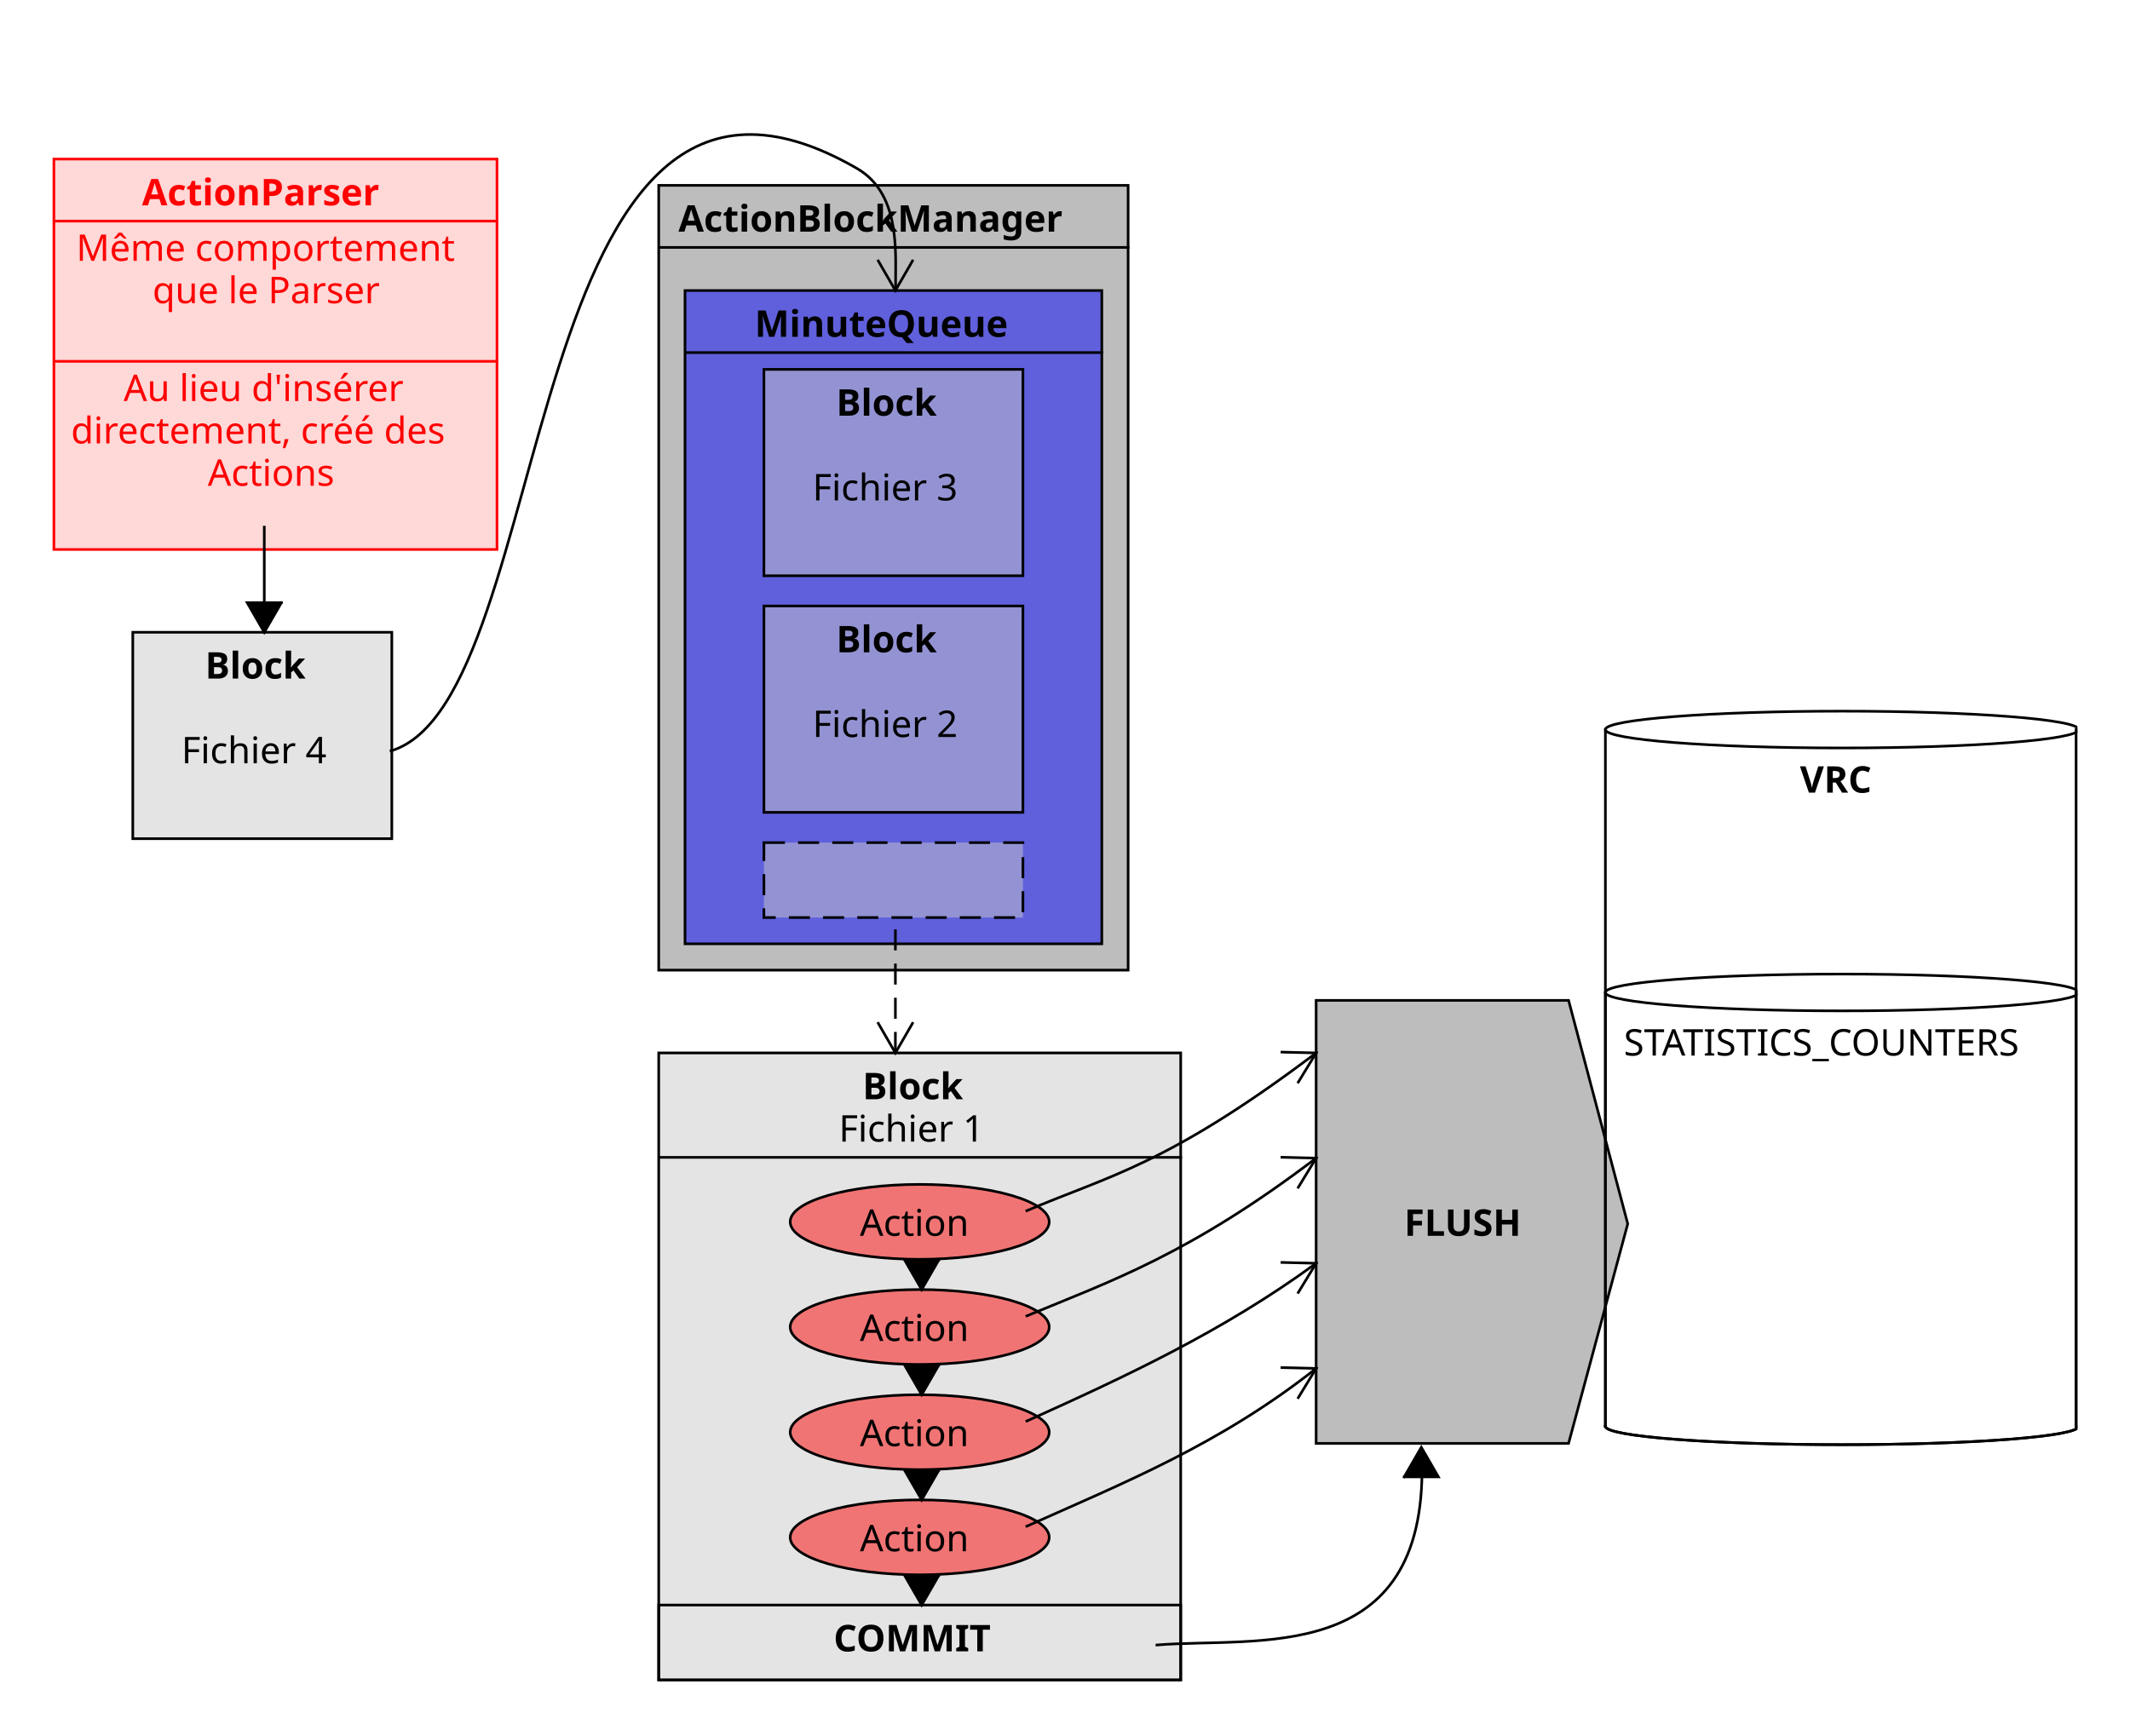
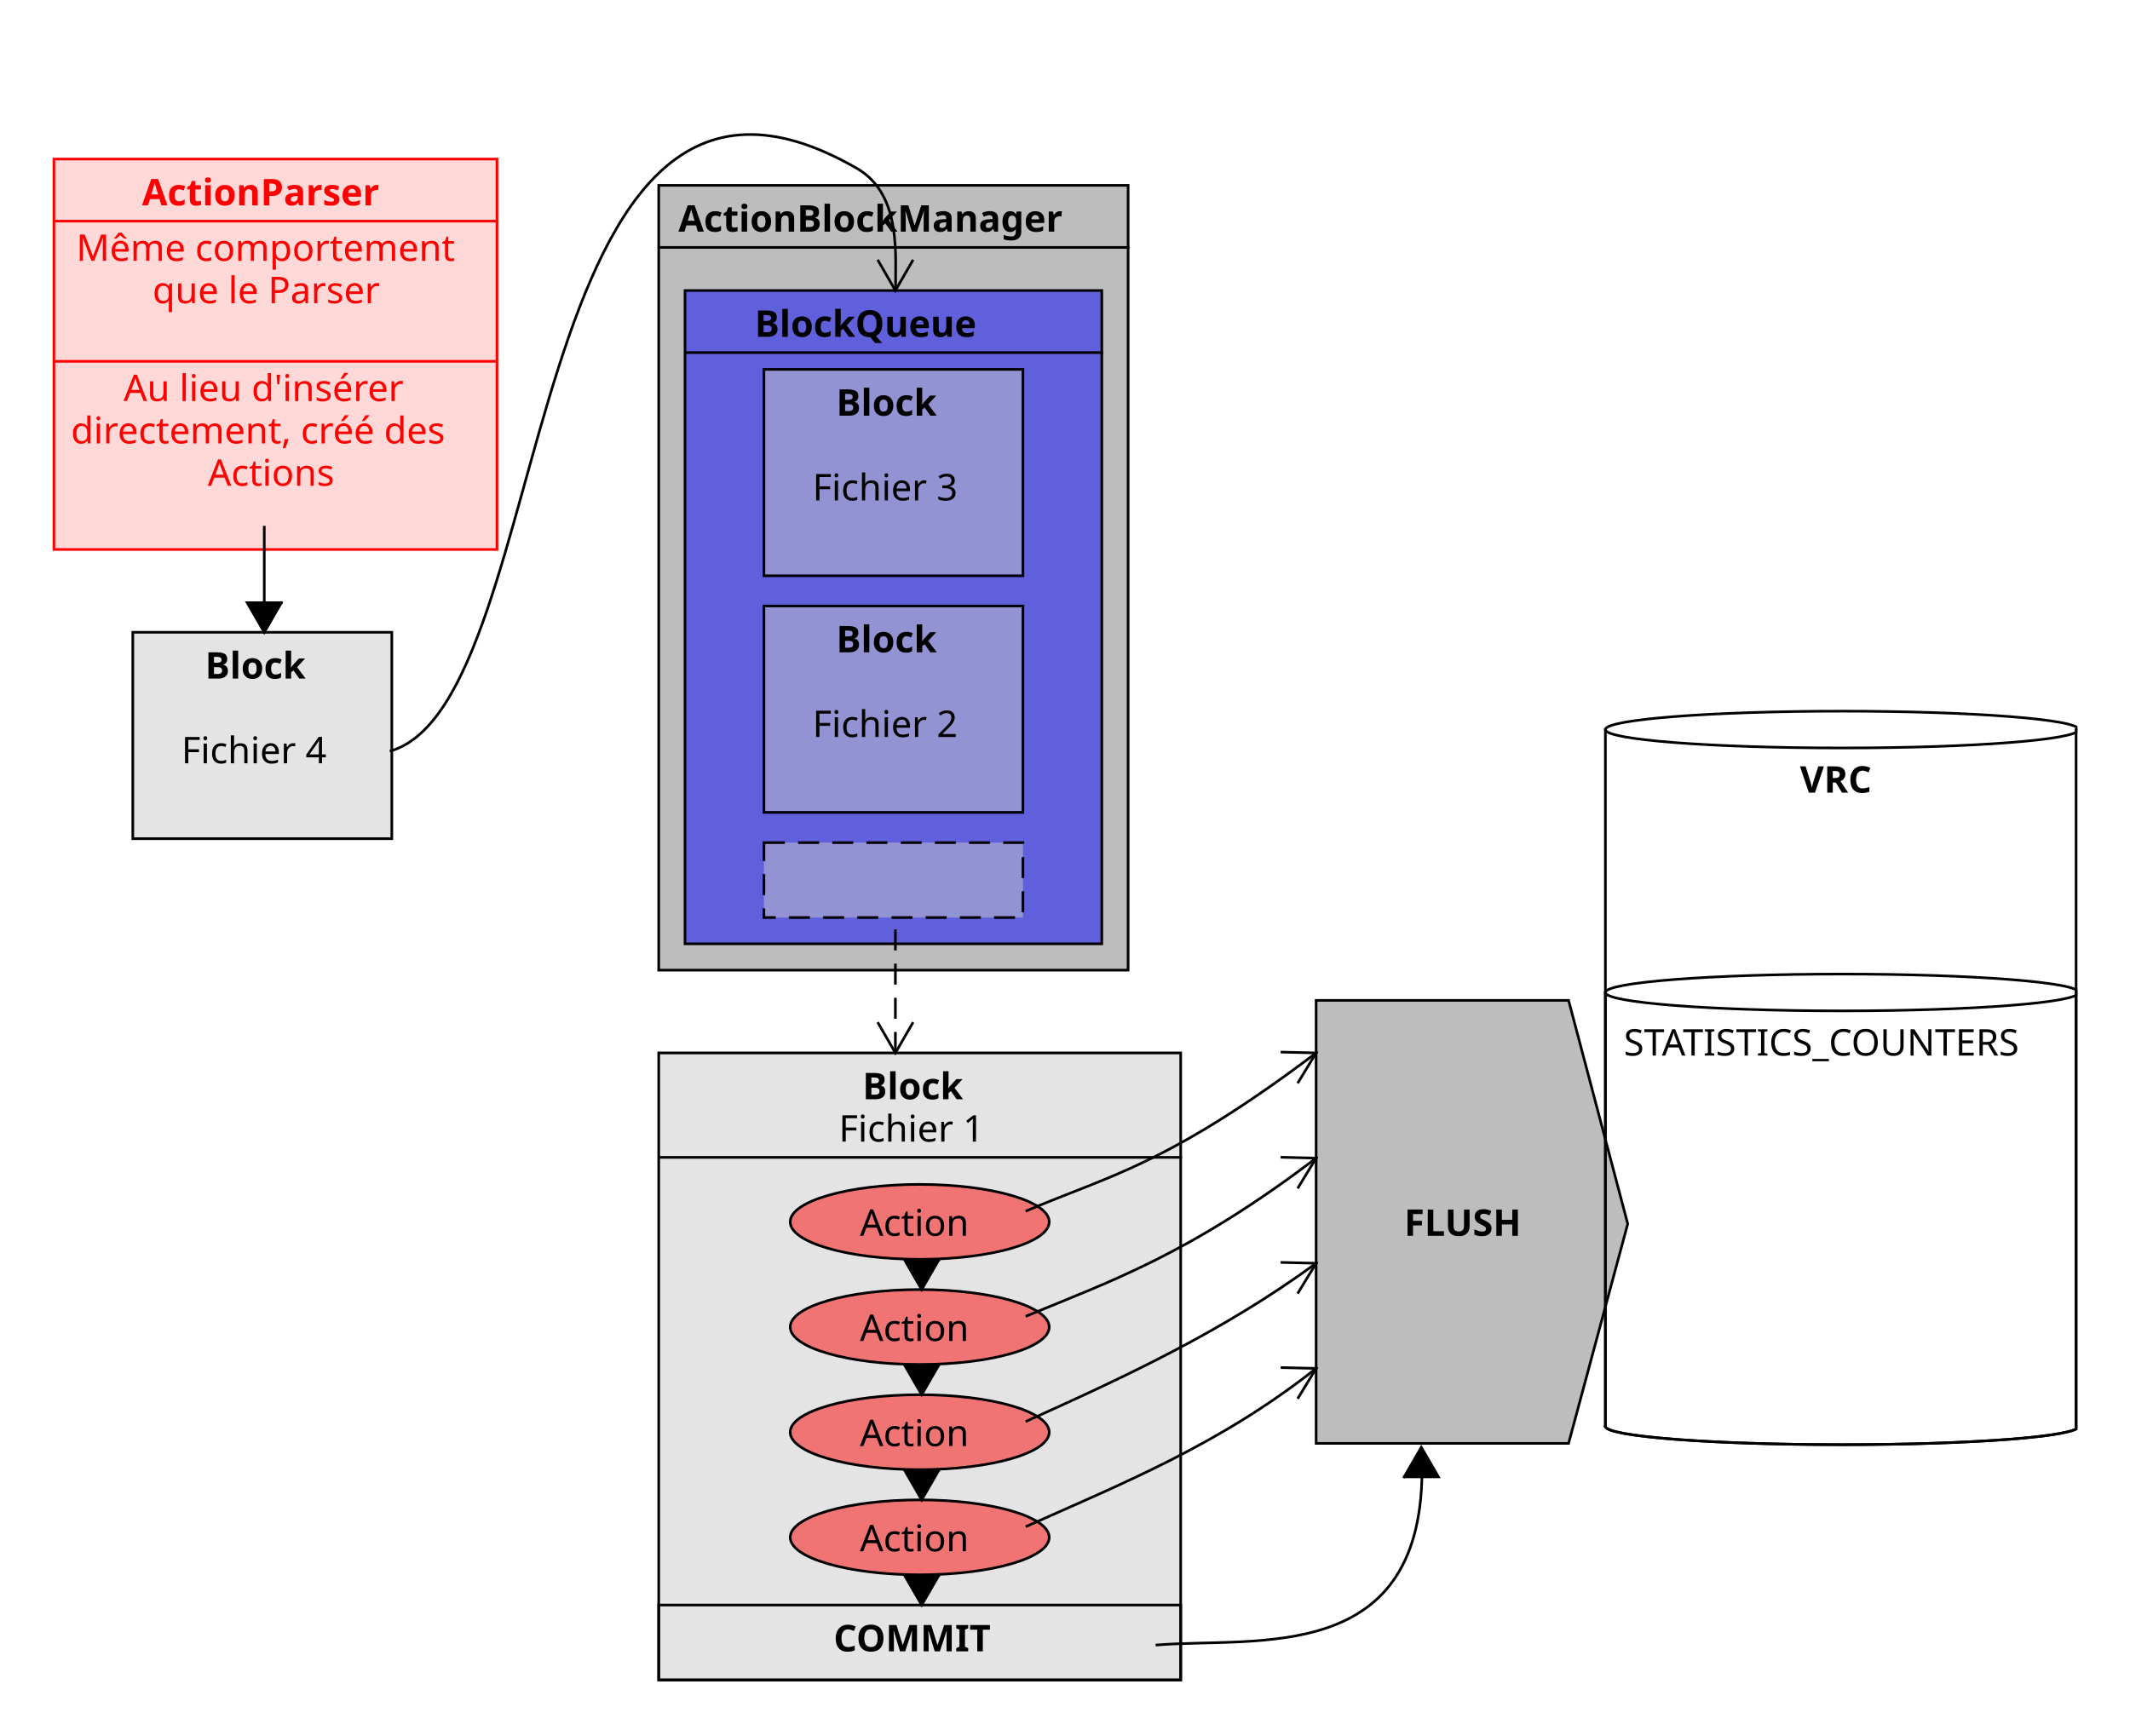
<svg xmlns="http://www.w3.org/2000/svg" fill-opacity="1" color-rendering="auto" color-interpolation="auto" stroke="black" text-rendering="auto" stroke-linecap="square" width="810" stroke-miterlimit="10" stroke-opacity="1" shape-rendering="auto" fill="black" stroke-dasharray="none" font-weight="normal" stroke-width="1" viewBox="180 250 810 660" height="660" font-family="'Dialog'" font-style="normal" stroke-linejoin="miter" font-size="12" stroke-dashoffset="0" image-rendering="auto" id="svg2" version="1.1">
  <defs id="genericDefs" />
  <g id="g5">
    <defs id="defs1">
      <clipPath clipPathUnits="userSpaceOnUse" id="clipPath1">
        <path d="M0 0 L2147483647 0 L2147483647 2147483647 L0 2147483647 L0 0 Z" id="path9" />
      </clipPath>
      <clipPath clipPathUnits="userSpaceOnUse" id="clipPath2">
        <path d="M0 0 L0 240 L200 240 L200 0 Z" id="path12" />
      </clipPath>
      <clipPath clipPathUnits="userSpaceOnUse" id="clipPath3">
        <path d="M0 0 L0 300 L180 300 L180 0 Z" id="path15" />
      </clipPath>
      <clipPath clipPathUnits="userSpaceOnUse" id="clipPath4">
        <path d="M0 0 L0 150 L170 150 L170 0 Z" id="path18" />
      </clipPath>
      <clipPath clipPathUnits="userSpaceOnUse" id="clipPath5">
        <path d="M0 0 L0 170 L120 170 L120 0 Z" id="path21" />
      </clipPath>
      <clipPath clipPathUnits="userSpaceOnUse" id="clipPath6">
        <path d="M0 0 L0 30 L200 30 L200 0 Z" id="path24" />
      </clipPath>
      <clipPath clipPathUnits="userSpaceOnUse" id="clipPath7">
        <path d="M0 0 L0 30 L100 30 L100 0 Z" id="path27" />
      </clipPath>
      <clipPath clipPathUnits="userSpaceOnUse" id="clipPath8">
        <path d="M0 0 L0 80 L100 80 L100 0 Z" id="path30" />
      </clipPath>
      <clipPath clipPathUnits="userSpaceOnUse" id="clipPath9">
        <path d="M0 0 L0 280 L180 280 L180 0 Z" id="path33" />
      </clipPath>
      <clipPath clipPathUnits="userSpaceOnUse" id="clipPath10">
        <path d="M-0.5 -0.5 L-0.5 279.5 L179.5 279.5 L179.5 -0.5 Z" id="path36" />
      </clipPath>
      <clipPath clipPathUnits="userSpaceOnUse" id="clipPath11">
        <path d="M0 0 L0 180 L180 180 L180 0 Z" id="path39" />
      </clipPath>
      <clipPath clipPathUnits="userSpaceOnUse" id="clipPath12">
        <path d="M-0.5 -0.5 L-0.5 179.5 L179.5 179.5 L179.5 -0.5 Z" id="path42" />
      </clipPath>
      <clipPath clipPathUnits="userSpaceOnUse" id="clipPath13">
        <path d="M0 0 L0 250 L160 250 L160 0 Z" id="path45" />
      </clipPath>
      <clipPath clipPathUnits="userSpaceOnUse" id="clipPath14">
        <path d="M0 0 L0 80 L30 80 L30 0 Z" id="path48" />
      </clipPath>
      <clipPath clipPathUnits="userSpaceOnUse" id="clipPath15">
        <path d="M0 0 L0 100 L180 100 L180 0 Z" id="path51" />
      </clipPath>
      <clipPath clipPathUnits="userSpaceOnUse" id="clipPath16">
        <path d="M0 0 L0 90 L140 90 L140 0 Z" id="path54" />
      </clipPath>
      <clipPath clipPathUnits="userSpaceOnUse" id="clipPath17">
        <path d="M0 0 L0 40 L30 40 L30 0 Z" id="path57" />
      </clipPath>
      <clipPath clipPathUnits="userSpaceOnUse" id="clipPath18">
        <path d="M0 0 L0 280 L220 280 L220 0 Z" id="path60" />
      </clipPath>
      <clipPath clipPathUnits="userSpaceOnUse" id="clipPath19">
        <path d="M0 0 L0 70 L30 70 L30 0 Z" id="path63" />
      </clipPath>
    </defs>
    <g fill="rgb(200,200,200)" fill-opacity="0.49" transform="translate(430,650)" stroke-opacity="0.49" stroke="rgb(200,200,200)" id="g65">
      <rect x="0.5" width="198.5" height="238.5" y="0.5" clip-path="url(#clipPath2)" stroke="none" id="rect67" />
    </g>
    <g transform="translate(430,650)" id="g69">
      <rect fill="none" x="0.5" width="198.5" height="238.5" y="0.5" clip-path="url(#clipPath2)" id="rect71" />
      <text x="78" font-size="14" y="18.109" clip-path="url(#clipPath2)" font-family="sans-serif" stroke="none" font-weight="bold" xml:space="preserve" id="text73">Block</text>
      <text x="69" font-size="14" y="34.219" clip-path="url(#clipPath2)" font-family="sans-serif" stroke="none" xml:space="preserve" id="text75">Fichier 1</text>
      <path fill="none" d="M1 40.219 L199 40.219" clip-path="url(#clipPath2)" id="path77" />
    </g>
    <g fill="rgb(120,120,120)" fill-opacity="0.49" transform="translate(430,320)" stroke-opacity="0.49" stroke="rgb(120,120,120)" id="g79">
      <rect x="0.5" width="178.5" height="298.5" y="0.5" clip-path="url(#clipPath3)" stroke="none" id="rect81" />
    </g>
    <g transform="translate(430,320)" id="g83">
      <rect fill="none" x="0.5" width="178.5" height="298.5" y="0.5" clip-path="url(#clipPath3)" id="rect85" />
      <text x="8" font-size="14" y="18.109" clip-path="url(#clipPath3)" font-family="sans-serif" stroke="none" font-weight="bold" xml:space="preserve" id="text87">ActionBlockManager</text>
      <path fill="none" d="M1 24.109 L179 24.109" clip-path="url(#clipPath3)" id="path89" />
    </g>
    <g fill="rgb(255,175,175)" fill-opacity="0.49" transform="translate(200,310)" stroke-opacity="0.49" stroke="rgb(255,175,175)" id="g91">
      <rect x="0.5" width="168.5" height="148.5" y="0.5" clip-path="url(#clipPath4)" stroke="none" id="rect93" />
    </g>
    <g fill="red" transform="translate(200,310)" stroke="red" id="g95">
      <rect fill="none" x="0.5" width="168.5" height="148.5" y="0.5" clip-path="url(#clipPath4)" id="rect97" />
      <text x="34" font-size="14" y="18.109" clip-path="url(#clipPath4)" font-family="sans-serif" stroke="none" font-weight="bold" xml:space="preserve" id="text99">ActionParser</text>
      <path fill="none" d="M1 24.109 L169 24.109" clip-path="url(#clipPath4)" id="path101" />
      <text x="9" font-size="14" y="39.219" clip-path="url(#clipPath4)" font-family="sans-serif" stroke="none" xml:space="preserve" id="text103">Même comportement</text>
      <text x="38" font-size="14" y="55.328" clip-path="url(#clipPath4)" font-family="sans-serif" stroke="none" xml:space="preserve" id="text105">que le Parser</text>
      <path fill="none" d="M1 77.438 L169 77.438" clip-path="url(#clipPath4)" id="path107" />
      <text x="27" font-size="14" y="92.547" clip-path="url(#clipPath4)" font-family="sans-serif" stroke="none" xml:space="preserve" id="text109">Au lieu d'insérer</text>
      <text x="7" font-size="14" y="108.656" clip-path="url(#clipPath4)" font-family="sans-serif" stroke="none" xml:space="preserve" id="text111">directement, créé des</text>
      <text x="59" font-size="14" y="124.766" clip-path="url(#clipPath4)" font-family="sans-serif" stroke="none" xml:space="preserve" id="text113">Actions</text>
    </g>
    <g fill="rgb(120,120,120)" fill-opacity="0.49" transform="translate(680,630)" stroke-opacity="0.49" stroke="rgb(120,120,120)" id="g115">
      <path d="M0.5 0.5 L96.5 0.5 L119 85.5 L96.5 169 L0.5 169 L0.5 0.5" clip-path="url(#clipPath5)" stroke="none" id="path117" />
    </g>
    <g transform="translate(680,630)" id="g119">
      <path fill="none" d="M0.5 0.5 L96.5 0.5 L119 85.5 L96.5 169 L0.5 169 L0.5 0.5" clip-path="url(#clipPath5)" id="path121" />
      <text x="34" font-size="14" y="90.055" clip-path="url(#clipPath5)" font-family="sans-serif" stroke="none" font-weight="bold" xml:space="preserve" id="text123">FLUSH</text>
    </g>
    <g fill="rgb(255,255,255)" fill-opacity="0" transform="translate(430,860)" stroke-opacity="0" stroke="rgb(255,255,255)" id="g125">
      <rect x="0.5" width="198.5" height="28.5" y="0.5" clip-path="url(#clipPath6)" stroke="none" id="rect127" />
    </g>
    <g transform="translate(430,860)" id="g129">
      <rect fill="none" x="0.5" width="198.5" height="28.5" y="0.5" clip-path="url(#clipPath6)" id="rect131" />
      <text x="67" font-size="14" y="18.109" clip-path="url(#clipPath6)" font-family="sans-serif" stroke="none" font-weight="bold" xml:space="preserve" id="text133">COMMIT</text>
    </g>
    <g fill="rgb(255,0,0)" fill-opacity="0.49" transform="translate(480,820)" stroke-opacity="0.49" stroke="rgb(255,0,0)" id="g135">
      <ellipse rx="49.25" ry="14.25" clip-path="url(#clipPath7)" cx="49.75" cy="14.75" stroke="none" id="ellipse137" />
    </g>
    <g transform="translate(480,820)" id="g139">
      <ellipse rx="49.25" fill="none" ry="14.25" clip-path="url(#clipPath7)" cx="49.75" cy="14.75" id="ellipse141" />
      <text x="27" font-size="14" y="20.055" clip-path="url(#clipPath7)" font-family="sans-serif" stroke="none" xml:space="preserve" id="text143">Action</text>
    </g>
    <g fill="rgb(255,0,0)" fill-opacity="0.49" transform="translate(480,780)" stroke-opacity="0.49" stroke="rgb(255,0,0)" id="g145">
      <ellipse rx="49.25" ry="14.25" clip-path="url(#clipPath7)" cx="49.75" cy="14.75" stroke="none" id="ellipse147" />
    </g>
    <g transform="translate(480,780)" id="g149">
      <ellipse rx="49.25" fill="none" ry="14.25" clip-path="url(#clipPath7)" cx="49.75" cy="14.75" id="ellipse151" />
      <text x="27" font-size="14" y="20.055" clip-path="url(#clipPath7)" font-family="sans-serif" stroke="none" xml:space="preserve" id="text153">Action</text>
    </g>
    <g fill="rgb(255,0,0)" fill-opacity="0.49" transform="translate(480,740)" stroke-opacity="0.49" stroke="rgb(255,0,0)" id="g155">
      <ellipse rx="49.25" ry="14.25" clip-path="url(#clipPath7)" cx="49.75" cy="14.75" stroke="none" id="ellipse157" />
    </g>
    <g transform="translate(480,740)" id="g159">
      <ellipse rx="49.25" fill="none" ry="14.25" clip-path="url(#clipPath7)" cx="49.75" cy="14.75" id="ellipse161" />
      <text x="27" font-size="14" y="20.055" clip-path="url(#clipPath7)" font-family="sans-serif" stroke="none" xml:space="preserve" id="text163">Action</text>
    </g>
    <g fill="rgb(255,0,0)" fill-opacity="0.49" transform="translate(480,700)" stroke-opacity="0.49" stroke="rgb(255,0,0)" id="g165">
      <ellipse rx="49.25" ry="14.25" clip-path="url(#clipPath7)" cx="49.75" cy="14.75" stroke="none" id="ellipse167" />
    </g>
    <g transform="translate(480,700)" id="g169">
      <ellipse rx="49.25" fill="none" ry="14.25" clip-path="url(#clipPath7)" cx="49.75" cy="14.75" id="ellipse171" />
      <text x="27" font-size="14" y="20.055" clip-path="url(#clipPath7)" font-family="sans-serif" stroke="none" xml:space="preserve" id="text173">Action</text>
    </g>
    <g fill="rgb(200,200,200)" fill-opacity="0.49" transform="translate(230,490)" stroke-opacity="0.49" stroke="rgb(200,200,200)" id="g175">
      <rect x="0.5" width="98.5" height="78.5" y="0.5" clip-path="url(#clipPath8)" stroke="none" id="rect177" />
    </g>
    <g transform="translate(230,490)" id="g179">
      <rect fill="none" x="0.5" width="98.5" height="78.5" y="0.5" clip-path="url(#clipPath8)" id="rect181" />
      <text x="28" font-size="14" y="18.109" clip-path="url(#clipPath8)" font-family="sans-serif" stroke="none" font-weight="bold" xml:space="preserve" id="text183">Block</text>
      <text x="19" font-size="14" y="50.328" clip-path="url(#clipPath8)" font-family="sans-serif" stroke="none" xml:space="preserve" id="text185">Fichier 4</text>
    </g>
    <g font-size="14" font-family="sans-serif" font-weight="bold" transform="translate(790.5,520.5)" id="g187">
      <text x="74" xml:space="preserve" y="31" clip-path="url(#clipPath10)" stroke="none" id="text189">VRC</text>
      <line y2="7" fill="none" x1="0" clip-path="url(#clipPath10)" x2="0" y1="272" id="line191" />
      <ellipse rx="90" fill="none" ry="7" clip-path="url(#clipPath10)" cx="90" cy="7" id="ellipse193" />
      <path fill="none" d="M0 272 A90 7 0 0 0 180 272" clip-path="url(#clipPath10)" id="path195" />
      <line y2="272" fill="none" x1="179" clip-path="url(#clipPath10)" x2="179" y1="7" id="line197" />
    </g>
    <g font-family="sans-serif" font-size="14" transform="translate(790.5,620.5)" id="g199">
      <text x="7" xml:space="preserve" y="31" clip-path="url(#clipPath12)" stroke="none" id="text201">STATISTICS_COUNTERS</text>
      <line y2="7" fill="none" x1="0" clip-path="url(#clipPath12)" x2="0" y1="172" id="line203" />
      <ellipse rx="90" fill="none" ry="7" clip-path="url(#clipPath12)" cx="90" cy="7" id="ellipse205" />
      <path fill="none" d="M0 172 A90 7 0 0 0 180 172" clip-path="url(#clipPath12)" id="path207" />
      <line y2="172" fill="none" x1="179" clip-path="url(#clipPath12)" x2="179" y1="7" id="line209" />
    </g>
    <g fill="rgb(0,0,255)" fill-opacity="0.49" transform="translate(440,360)" stroke-opacity="0.49" stroke="rgb(0,0,255)" id="g211">
      <rect x="0.5" width="158.5" height="248.5" y="0.5" clip-path="url(#clipPath13)" stroke="none" id="rect213" />
    </g>
    <g transform="translate(440,360)" id="g215">
      <rect fill="none" x="0.5" width="158.5" height="248.5" y="0.5" clip-path="url(#clipPath13)" id="rect217" />
-       <text x="27" font-size="14" y="18.109" clip-path="url(#clipPath13)" font-family="sans-serif" stroke="none" font-weight="bold" xml:space="preserve" id="text219">MinuteQueue</text>
+       <text x="27" font-size="14" y="18.109" clip-path="url(#clipPath13)" font-weight="bold" xml:space="preserve" id="text219" style="font-weight:bold;font-size:14px;font-family:sans-serif;stroke:none">BlockQueue</text>
      <path fill="none" d="M1 24.109 L159 24.109" clip-path="url(#clipPath13)" id="path221" />
    </g>
    <g fill="rgb(200,200,200)" fill-opacity="0.49" transform="translate(470,480)" stroke-opacity="0.49" stroke="rgb(200,200,200)" id="g223">
      <rect x="0.5" width="98.5" height="78.5" y="0.5" clip-path="url(#clipPath8)" stroke="none" id="rect225" />
    </g>
    <g transform="translate(470,480)" id="g227">
      <rect fill="none" x="0.5" width="98.5" height="78.5" y="0.5" clip-path="url(#clipPath8)" id="rect229" />
      <text x="28" font-size="14" y="18.109" clip-path="url(#clipPath8)" font-family="sans-serif" stroke="none" font-weight="bold" xml:space="preserve" id="text231">Block</text>
      <text x="19" font-size="14" y="50.328" clip-path="url(#clipPath8)" font-family="sans-serif" stroke="none" xml:space="preserve" id="text233">Fichier 2</text>
    </g>
    <g fill="rgb(200,200,200)" fill-opacity="0.49" transform="translate(470,390)" stroke-opacity="0.49" stroke="rgb(200,200,200)" id="g235">
      <rect x="0.5" width="98.5" height="78.5" y="0.5" clip-path="url(#clipPath8)" stroke="none" id="rect237" />
    </g>
    <g transform="translate(470,390)" id="g239">
      <rect fill="none" x="0.5" width="98.5" height="78.5" y="0.5" clip-path="url(#clipPath8)" id="rect241" />
      <text x="28" font-size="14" y="18.109" clip-path="url(#clipPath8)" font-family="sans-serif" stroke="none" font-weight="bold" xml:space="preserve" id="text243">Block</text>
      <text x="19" font-size="14" y="50.328" clip-path="url(#clipPath8)" font-family="sans-serif" stroke="none" xml:space="preserve" id="text245">Fichier 3</text>
    </g>
    <g stroke-dasharray="8,5" stroke-miterlimit="5" transform="translate(510,590)" stroke-linecap="butt" id="g247">
      <path fill="none" d="M10.5 60.5 L10.5 10.5" clip-path="url(#clipPath14)" id="path249" />
      <path fill="none" stroke-dasharray="none" d="M17 49.242 L10.5 60.5 L4 49.242" stroke-miterlimit="10" clip-path="url(#clipPath14)" stroke-linecap="square" id="path251" />
    </g>
    <g transform="translate(560,790)" id="g253">
      <path d="M 160.747,16.141 C 162.314,94.085 97.992,82.565 59.961,85.691" clip-path="url(#clipPath15)" id="path257" style="fill:none" />
      <path d="M154 21.758 L160.5 10.5 L167 21.758 L154 21.758" clip-path="url(#clipPath15)" stroke="none" id="path261" />
      <path fill="none" d="M154 21.758 L160.5 10.5 L167 21.758 L154 21.758" clip-path="url(#clipPath15)" id="path263" />
    </g>
    <g transform="translate(560,640)" id="g265">
      <path d="M 120.5,10.5 C 63.612,53.418 41.098,57.378 10.5,70.5" clip-path="url(#clipPath16)" id="path267" style="fill:none" />
      <path fill="none" d="M107.504 10.185 L120.5 10.5 L113.729 21.597" clip-path="url(#clipPath16)" id="path269" />
    </g>
    <g transform="translate(560,680)" id="g271">
      <path d="M 120.5,10.5 C 72.355,47.08 42.505,57.234 10.5,70.5" clip-path="url(#clipPath16)" id="path273" style="fill:none" />
      <path fill="none" d="M107.504 10.185 L120.5 10.5 L113.729 21.597" clip-path="url(#clipPath16)" id="path275" />
    </g>
    <g transform="translate(560,720)" id="g277">
      <path d="M 120.5,10.5 C 85.026,36.462 47.801,53.672 10.5,70.5" clip-path="url(#clipPath16)" id="path279" style="fill:none" />
      <path fill="none" d="M107.504 10.185 L120.5 10.5 L113.729 21.597" clip-path="url(#clipPath16)" id="path281" />
    </g>
    <g transform="translate(520,840)" id="g283">
      <path fill="none" d="M10.5 20.5 L10.5 10.5" clip-path="url(#clipPath17)" id="path285" />
      <path d="M17 9.242 L10.5 20.5 L4 9.242 L17 9.242" clip-path="url(#clipPath17)" stroke="none" id="path287" />
      <path fill="none" d="M17 9.242 L10.5 20.5 L4 9.242 L17 9.242" clip-path="url(#clipPath17)" id="path289" />
    </g>
    <g transform="translate(560,760)" id="g291">
      <path d="M 120.5,10.5 C 83.833,39.452 47.167,54.09 10.5,70.5" clip-path="url(#clipPath16)" id="path293" style="fill:none" />
      <path fill="none" d="M107.504 10.185 L120.5 10.5 L113.729 21.597" clip-path="url(#clipPath16)" id="path295" />
    </g>
    <g transform="translate(520,800)" id="g297">
      <path fill="none" d="M10.5 20.5 L10.5 10.5" clip-path="url(#clipPath17)" id="path299" />
      <path d="M17 9.242 L10.5 20.5 L4 9.242 L17 9.242" clip-path="url(#clipPath17)" stroke="none" id="path301" />
      <path fill="none" d="M17 9.242 L10.5 20.5 L4 9.242 L17 9.242" clip-path="url(#clipPath17)" id="path303" />
    </g>
    <g transform="translate(520,760)" id="g305">
      <path fill="none" d="M10.5 20.5 L10.5 10.5" clip-path="url(#clipPath17)" id="path307" />
      <path d="M17 9.242 L10.5 20.5 L4 9.242 L17 9.242" clip-path="url(#clipPath17)" stroke="none" id="path309" />
      <path fill="none" d="M17 9.242 L10.5 20.5 L4 9.242 L17 9.242" clip-path="url(#clipPath17)" id="path311" />
    </g>
    <g transform="translate(520,720)" id="g313">
      <path fill="none" d="M10.5 20.5 L10.5 10.5" clip-path="url(#clipPath17)" id="path315" />
      <path d="M17 9.242 L10.5 20.5 L4 9.242 L17 9.242" clip-path="url(#clipPath17)" stroke="none" id="path317" />
      <path fill="none" d="M17 9.242 L10.5 20.5 L4 9.242 L17 9.242" clip-path="url(#clipPath17)" id="path319" />
    </g>
    <g fill="rgb(200,200,200)" fill-opacity="0.49" transform="translate(470,570)" stroke-opacity="0.49" stroke="rgb(200,200,200)" id="g321">
      <rect x="0.5" width="98.5" height="28.5" y="0.5" clip-path="url(#clipPath7)" stroke="none" id="rect323" />
    </g>
    <g stroke-dasharray="8,5" stroke-miterlimit="5" transform="translate(470,570)" stroke-linecap="butt" id="g325">
      <rect fill="none" x="0.5" width="98.5" height="28.5" y="0.5" clip-path="url(#clipPath7)" id="rect327" />
    </g>
    <g transform="translate(320,270)" id="g329">
      <path d="M 200.622,90.218 C 200.219,78.42 203.443,54.199 185.869,44.051 55.655,-31.137 72.927,246.193 8.703,265.601" clip-path="url(#clipPath18)" id="path335" style="fill:none" />
      <path fill="none" d="M207 79.242 L200.5 90.5 L194 79.242" clip-path="url(#clipPath18)" id="path339" />
    </g>
    <g transform="translate(270,440)" id="g341">
      <path fill="none" d="M10.5 50.5 L10.5 10.5" clip-path="url(#clipPath19)" id="path343" />
      <path d="M17 39.242 L10.5 50.5 L4 39.242 L17 39.242" clip-path="url(#clipPath19)" stroke="none" id="path345" />
      <path fill="none" d="M17 39.242 L10.5 50.5 L4 39.242 L17 39.242" clip-path="url(#clipPath19)" id="path347" />
    </g>
  </g>
</svg>
